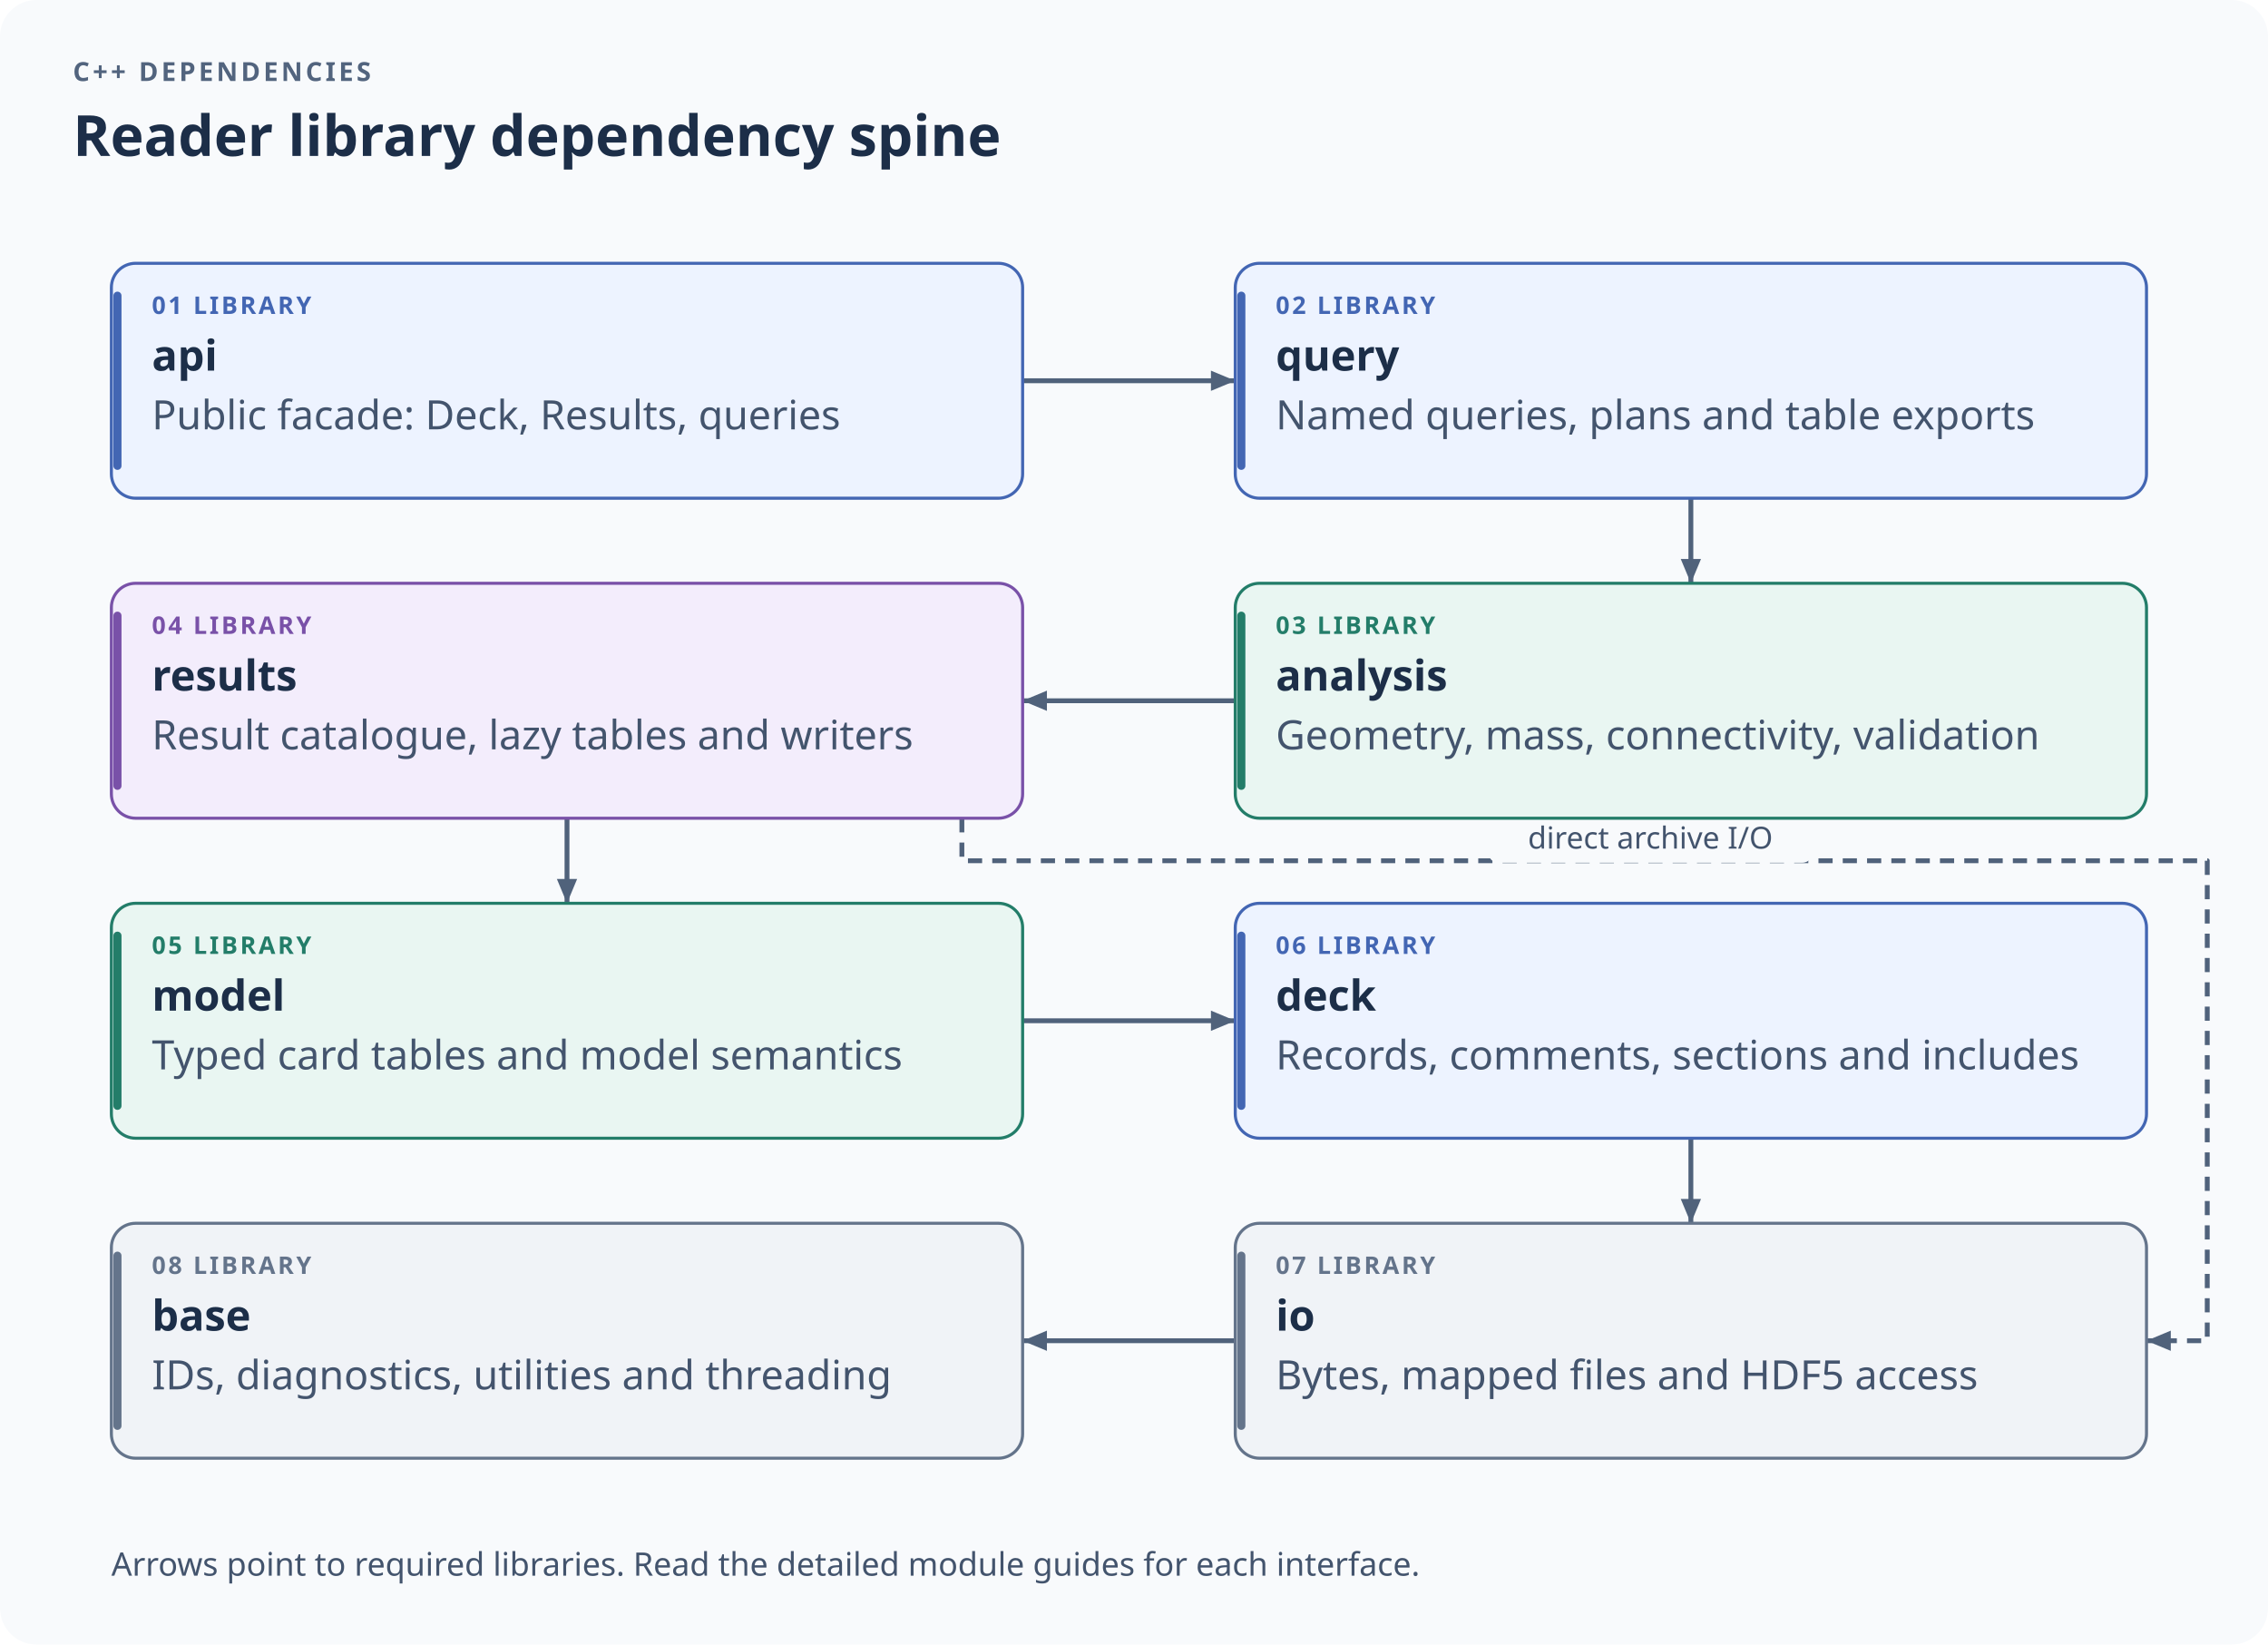
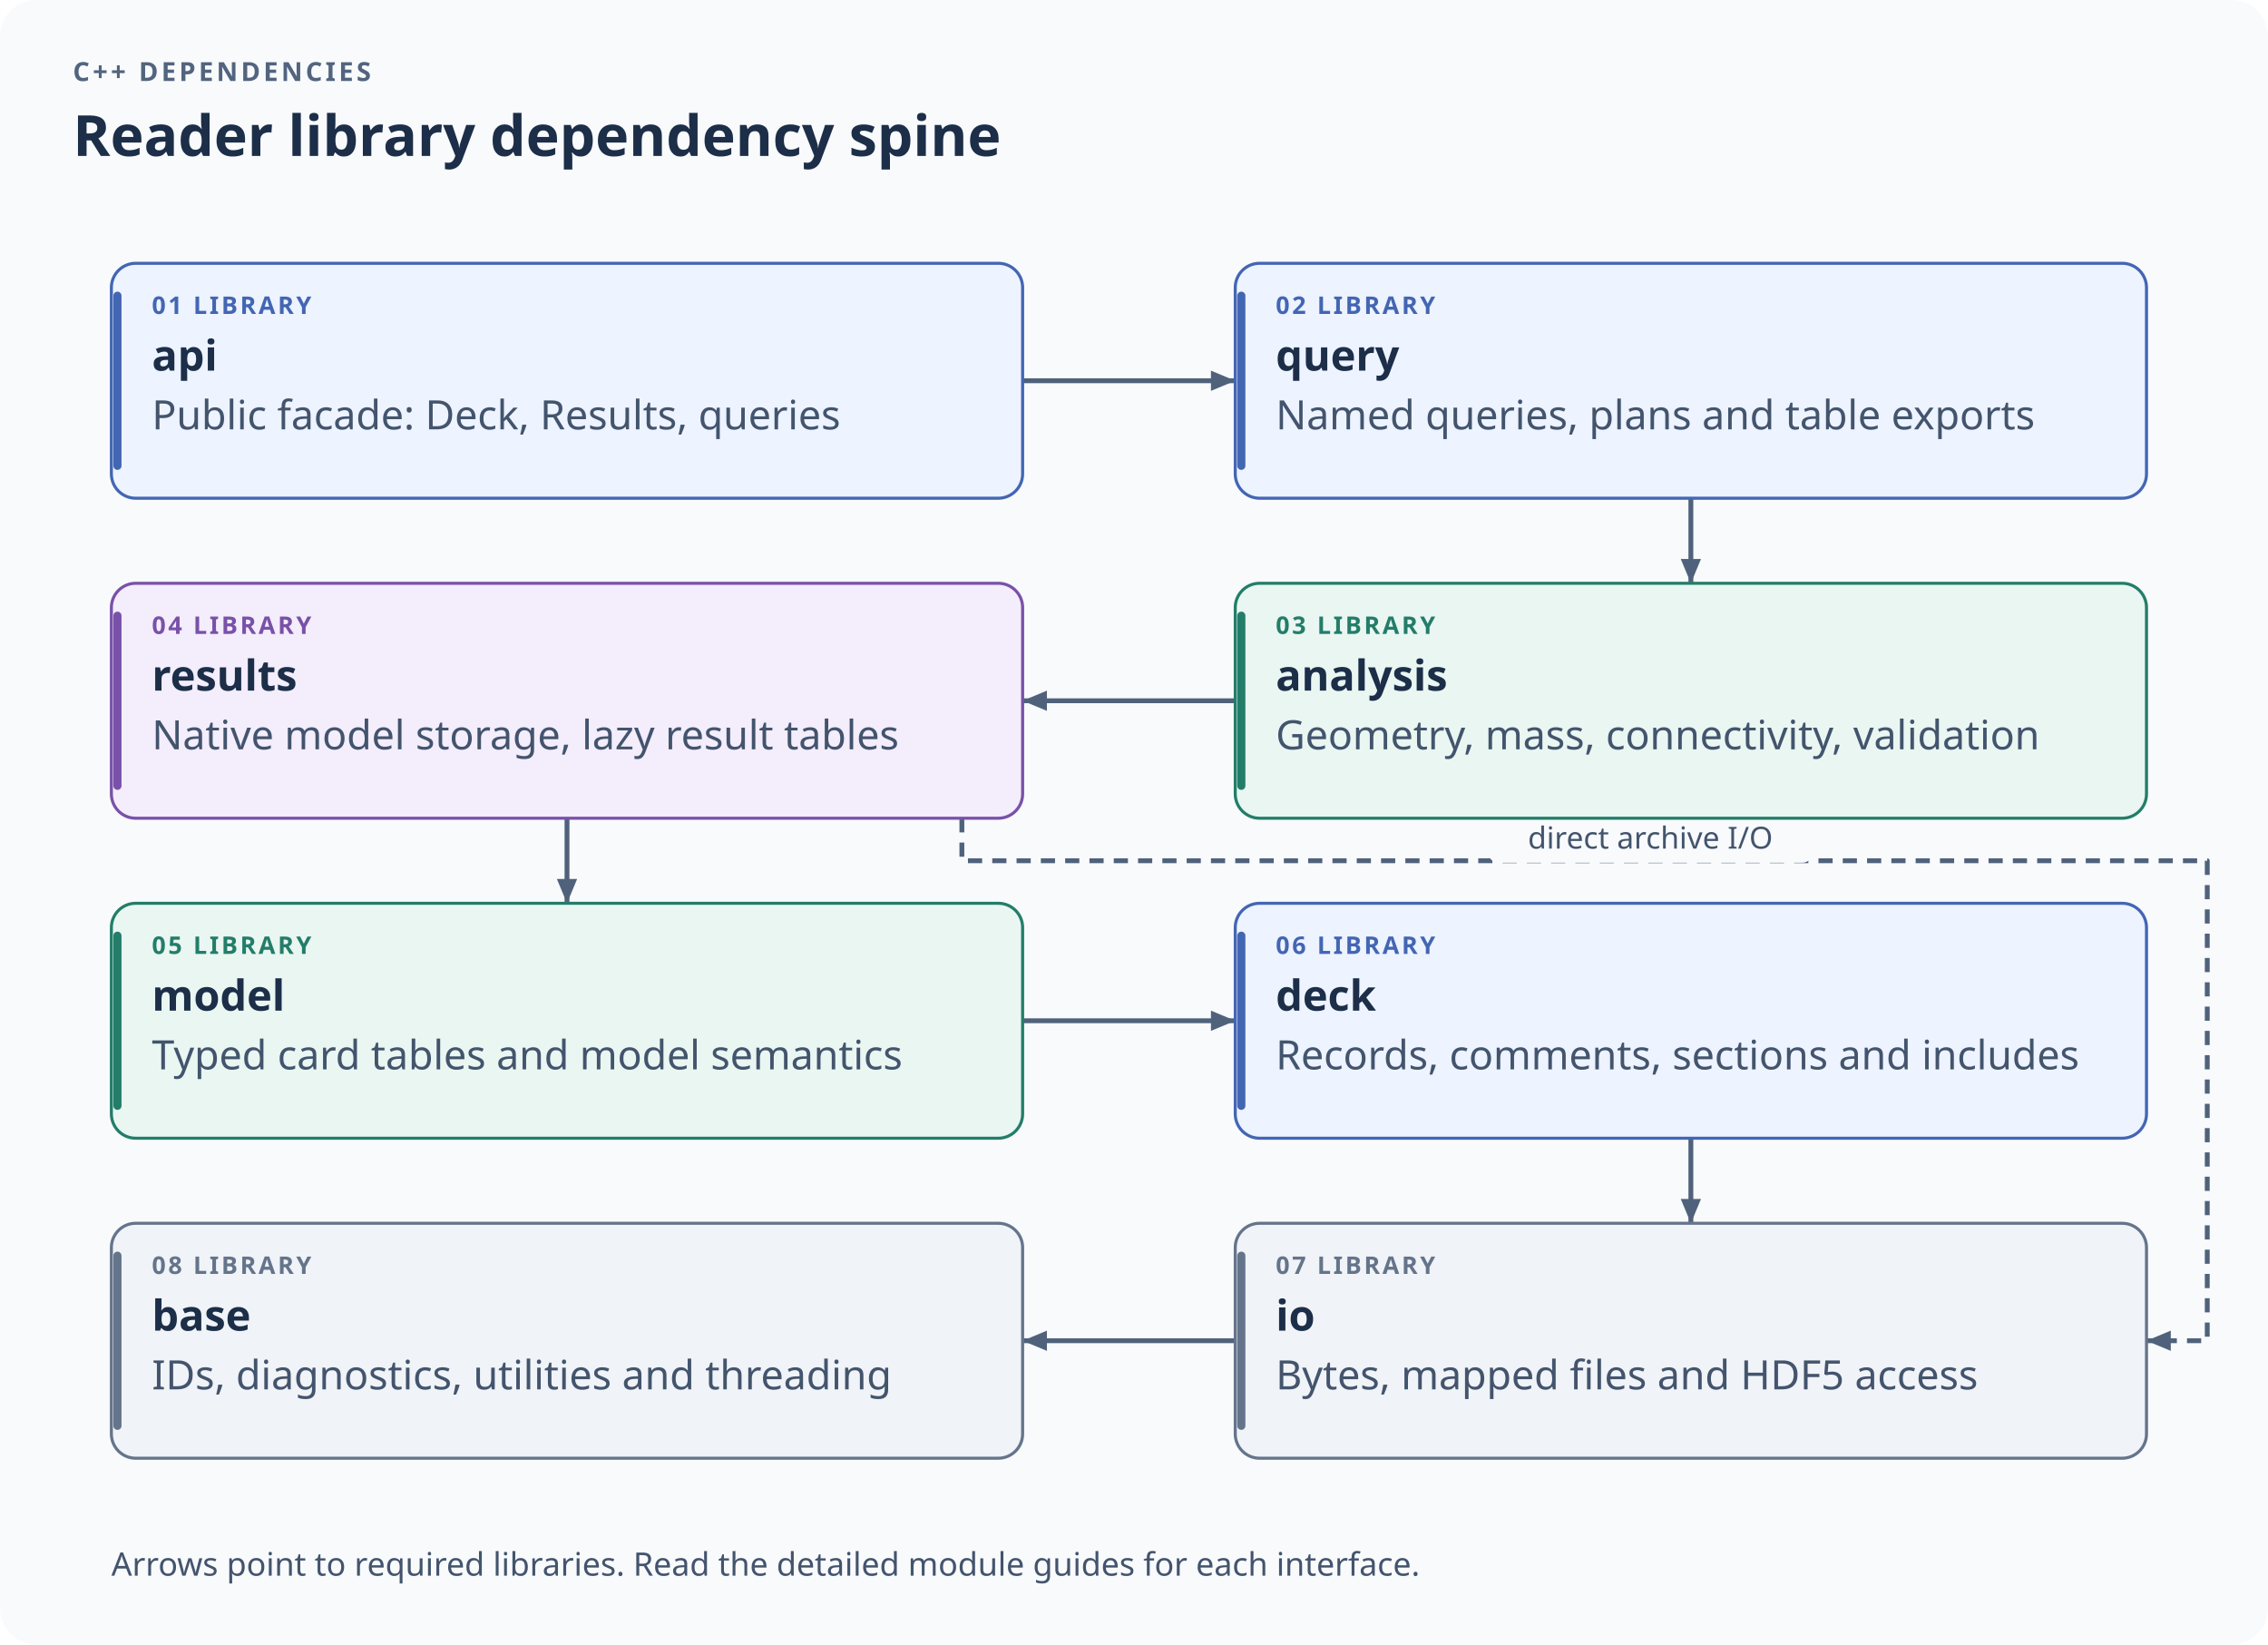
<svg xmlns="http://www.w3.org/2000/svg" width="1120" height="812" viewBox="0 0 1120 812" role="img" aria-labelledby="title description">
  <rect width="100%" height="100%" rx="18" fill="#f8fafc" />
  <g font-family="sans-serif" fill="#1c2e48">
    <text x="36" y="40" font-size="13" font-weight="700" letter-spacing="1.5" fill="#52647e">C++ DEPENDENCIES</text>
    <text x="36" y="77" font-size="28" font-weight="700">Reader library dependency spine</text>
    <path d="M505 188 H610" fill="none" stroke="#50627b" stroke-width="2.4" stroke-linejoin="round" />
    <polygon points="610,188 598,183 598,193" fill="#50627b" />
    <path d="M835 246 V288" fill="none" stroke="#50627b" stroke-width="2.4" stroke-linejoin="round" />
    <polygon points="835,288 840,276 830,276" fill="#50627b" />
    <path d="M610 346 H505" fill="none" stroke="#50627b" stroke-width="2.4" stroke-linejoin="round" />
    <polygon points="505,346 517,351 517,341" fill="#50627b" />
    <path d="M280 404 V446" fill="none" stroke="#50627b" stroke-width="2.4" stroke-linejoin="round" />
    <polygon points="280,446 285,434 275,434" fill="#50627b" />
    <path d="M505 504 H610" fill="none" stroke="#50627b" stroke-width="2.4" stroke-linejoin="round" />
    <polygon points="610,504 598,499 598,509" fill="#50627b" />
    <path d="M835 562 V604" fill="none" stroke="#50627b" stroke-width="2.4" stroke-linejoin="round" />
    <polygon points="835,604 840,592 830,592" fill="#50627b" />
    <path d="M610 662 H505" fill="none" stroke="#50627b" stroke-width="2.4" stroke-linejoin="round" />
    <polygon points="505,662 517,667 517,657" fill="#50627b" />
    <path d="M475 404 V425 H1090 V662 H1060" fill="none" stroke="#50627b" stroke-width="2.4" stroke-linejoin="round" stroke-dasharray="7 5" />
    <polygon points="1060,662 1072,667 1072,657" fill="#50627b" />
    <rect x="735.0" y="402" width="160" height="24" rx="5" fill="#f8fafc" />
    <text x="815" y="419" text-anchor="middle" font-size="15" fill="#43546d">direct archive I/O</text>
    <rect x="55" y="130" width="450" height="116" rx="12" fill="#edf3ff" stroke="#4366b3" stroke-width="1.5" />
    <rect x="56" y="144" width="4" height="88" rx="2" fill="#4366b3" />
    <text x="75" y="155" font-size="12" font-weight="700" letter-spacing="1.2" fill="#4366b3">01 LIBRARY</text>
    <text x="75" y="183" font-size="21" font-weight="700">api</text>
    <text x="75" y="212" font-size="20" fill="#43546d">Public facade: Deck, Results, queries</text>
    <rect x="610" y="130" width="450" height="116" rx="12" fill="#edf3ff" stroke="#4366b3" stroke-width="1.5" />
    <rect x="611" y="144" width="4" height="88" rx="2" fill="#4366b3" />
    <text x="630" y="155" font-size="12" font-weight="700" letter-spacing="1.2" fill="#4366b3">02 LIBRARY</text>
    <text x="630" y="183" font-size="21" font-weight="700">query</text>
    <text x="630" y="212" font-size="20" fill="#43546d">Named queries, plans and table exports</text>
    <rect x="610" y="288" width="450" height="116" rx="12" fill="#e9f6f2" stroke="#237d69" stroke-width="1.5" />
    <rect x="611" y="302" width="4" height="88" rx="2" fill="#237d69" />
    <text x="630" y="313" font-size="12" font-weight="700" letter-spacing="1.2" fill="#237d69">03 LIBRARY</text>
    <text x="630" y="341" font-size="21" font-weight="700">analysis</text>
    <text x="630" y="370" font-size="20" fill="#43546d">Geometry, mass, connectivity, validation</text>
    <rect x="55" y="288" width="450" height="116" rx="12" fill="#f3edfc" stroke="#7951a8" stroke-width="1.5" />
    <rect x="56" y="302" width="4" height="88" rx="2" fill="#7951a8" />
    <text x="75" y="313" font-size="12" font-weight="700" letter-spacing="1.2" fill="#7951a8">04 LIBRARY</text>
    <text x="75" y="341" font-size="21" font-weight="700">results</text>
-     <text x="75" y="370" font-size="20" fill="#43546d">Result catalogue, lazy tables and writers</text>
+     <text x="75" y="370" font-size="20" fill="#43546d">Native model storage, lazy result tables</text>
    <rect x="55" y="446" width="450" height="116" rx="12" fill="#e9f6f2" stroke="#237d69" stroke-width="1.5" />
    <rect x="56" y="460" width="4" height="88" rx="2" fill="#237d69" />
    <text x="75" y="471" font-size="12" font-weight="700" letter-spacing="1.2" fill="#237d69">05 LIBRARY</text>
    <text x="75" y="499" font-size="21" font-weight="700">model</text>
    <text x="75" y="528" font-size="20" fill="#43546d">Typed card tables and model semantics</text>
    <rect x="610" y="446" width="450" height="116" rx="12" fill="#edf3ff" stroke="#4366b3" stroke-width="1.5" />
    <rect x="611" y="460" width="4" height="88" rx="2" fill="#4366b3" />
    <text x="630" y="471" font-size="12" font-weight="700" letter-spacing="1.2" fill="#4366b3">06 LIBRARY</text>
    <text x="630" y="499" font-size="21" font-weight="700">deck</text>
    <text x="630" y="528" font-size="20" fill="#43546d">Records, comments, sections and includes</text>
    <rect x="610" y="604" width="450" height="116" rx="12" fill="#f0f3f7" stroke="#64748b" stroke-width="1.5" />
    <rect x="611" y="618" width="4" height="88" rx="2" fill="#64748b" />
    <text x="630" y="629" font-size="12" font-weight="700" letter-spacing="1.2" fill="#64748b">07 LIBRARY</text>
    <text x="630" y="657" font-size="21" font-weight="700">io</text>
    <text x="630" y="686" font-size="20" fill="#43546d">Bytes, mapped files and HDF5 access</text>
    <rect x="55" y="604" width="450" height="116" rx="12" fill="#f0f3f7" stroke="#64748b" stroke-width="1.5" />
    <rect x="56" y="618" width="4" height="88" rx="2" fill="#64748b" />
    <text x="75" y="629" font-size="12" font-weight="700" letter-spacing="1.2" fill="#64748b">08 LIBRARY</text>
    <text x="75" y="657" font-size="21" font-weight="700">base</text>
    <text x="75" y="686" font-size="20" fill="#43546d">IDs, diagnostics, utilities and threading</text>
    <text x="55" y="778" font-size="16" fill="#43546d">Arrows point to required libraries. Read the detailed module guides for each interface.</text>
  </g>
</svg>
